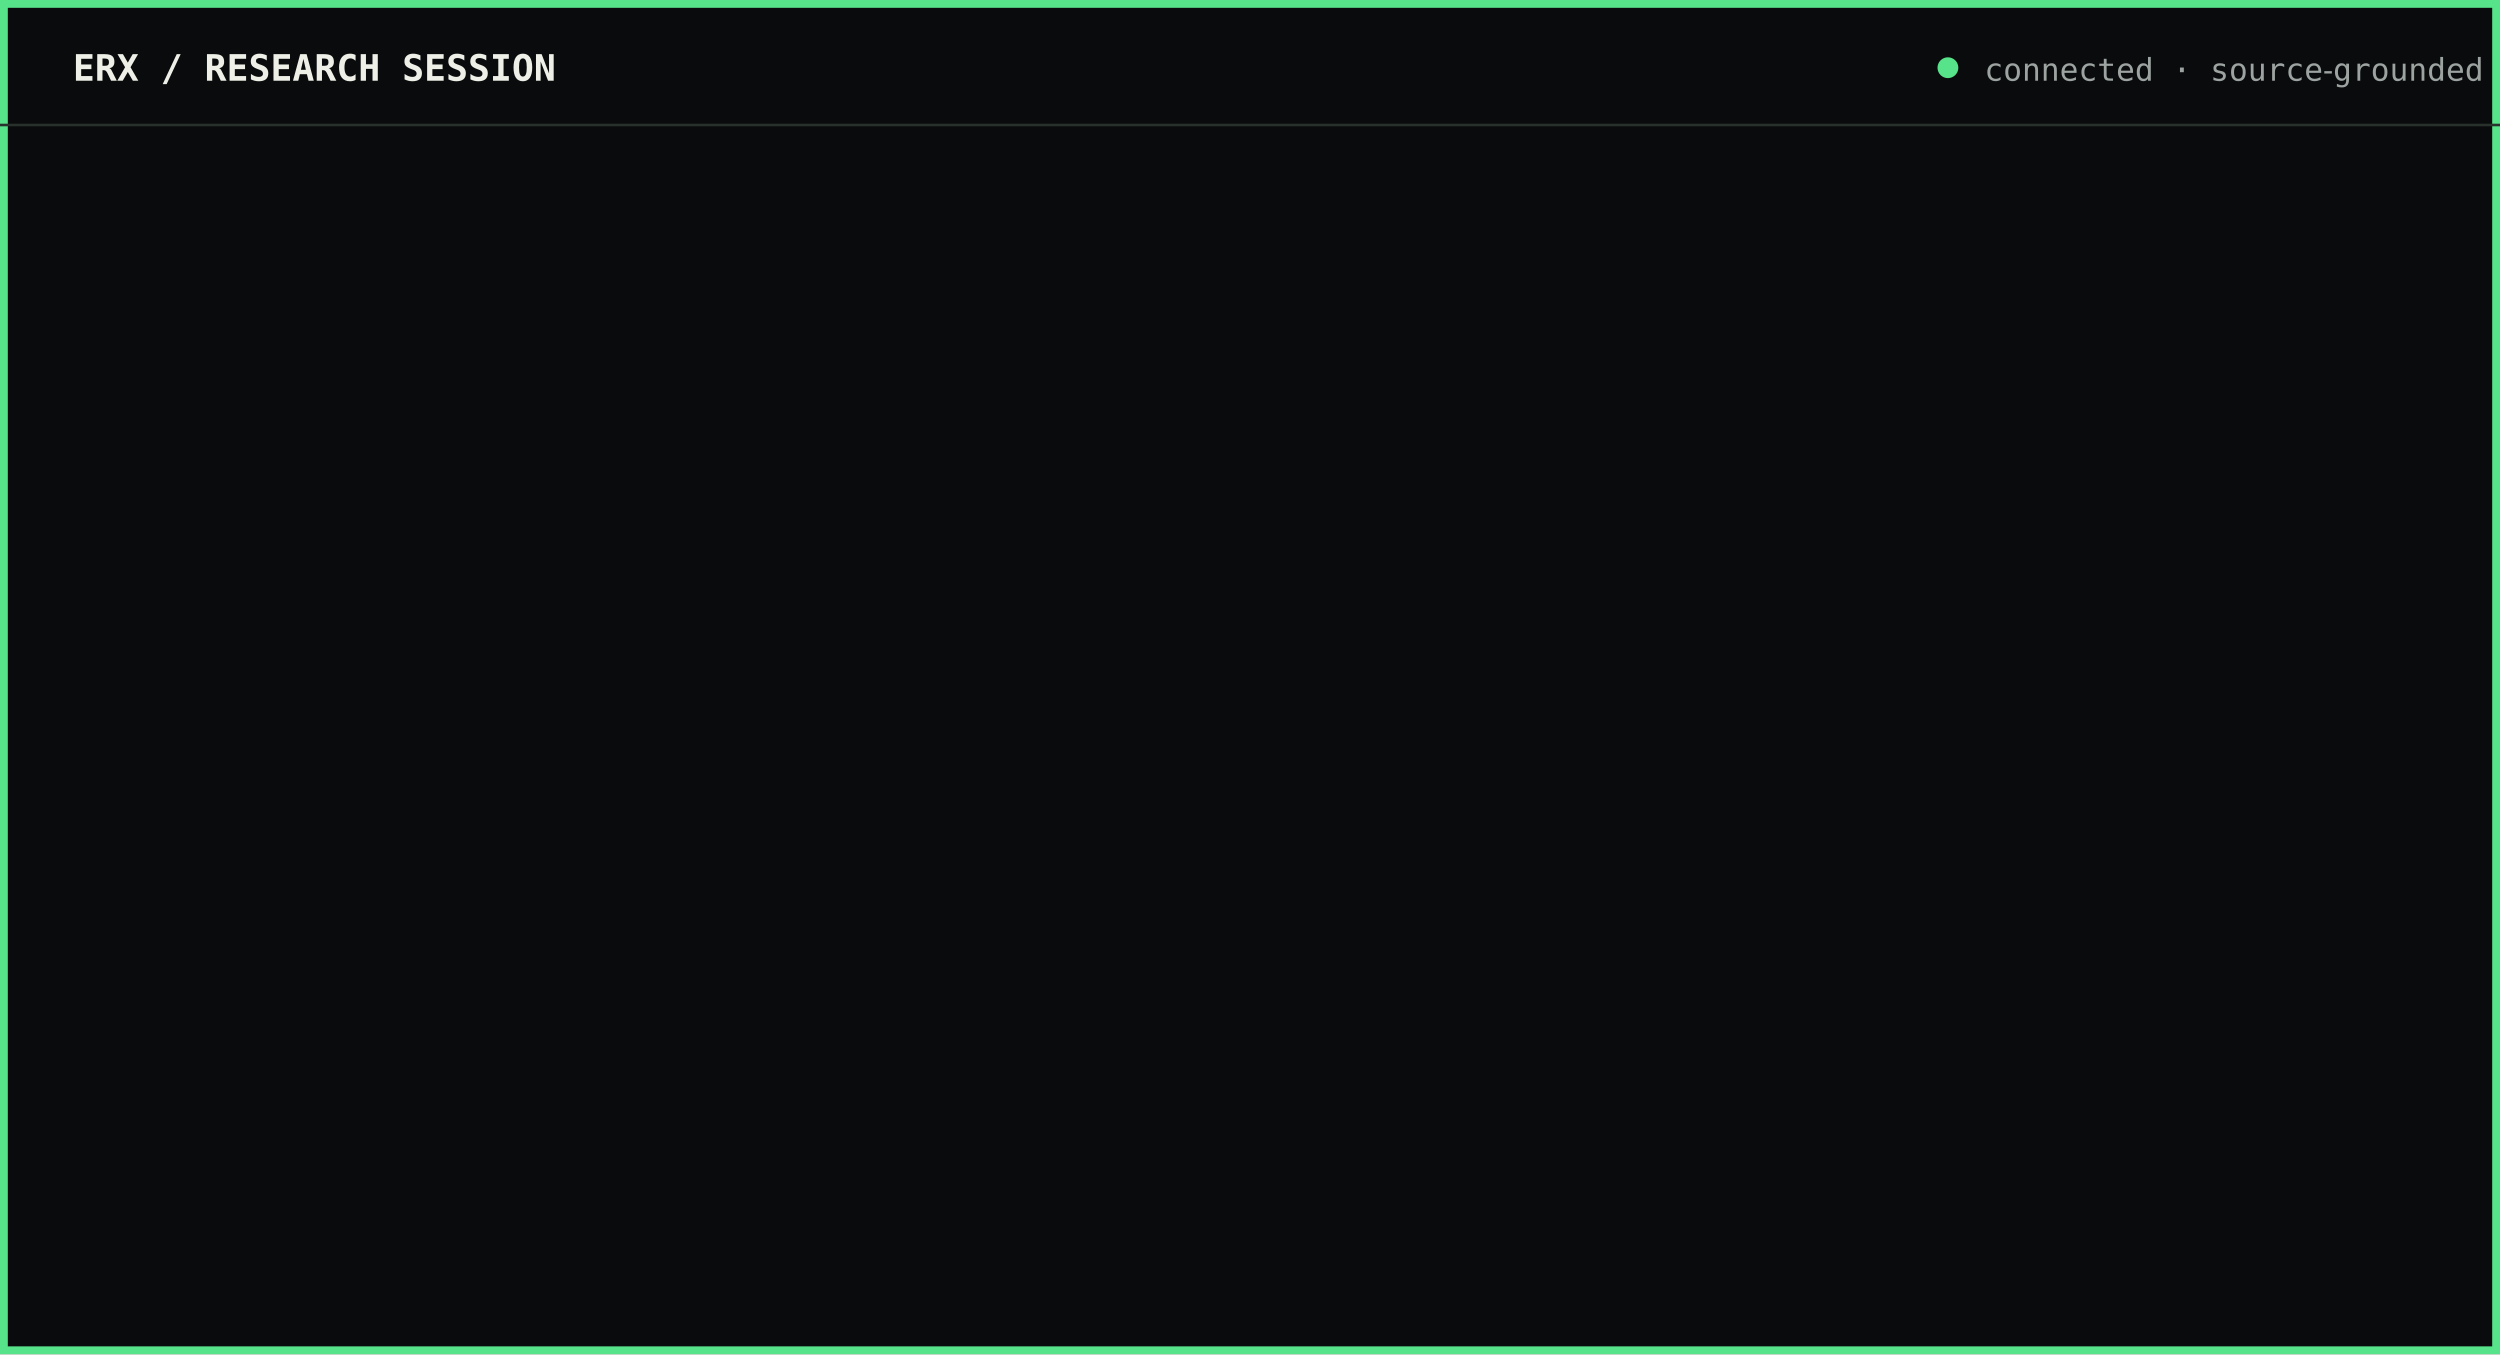
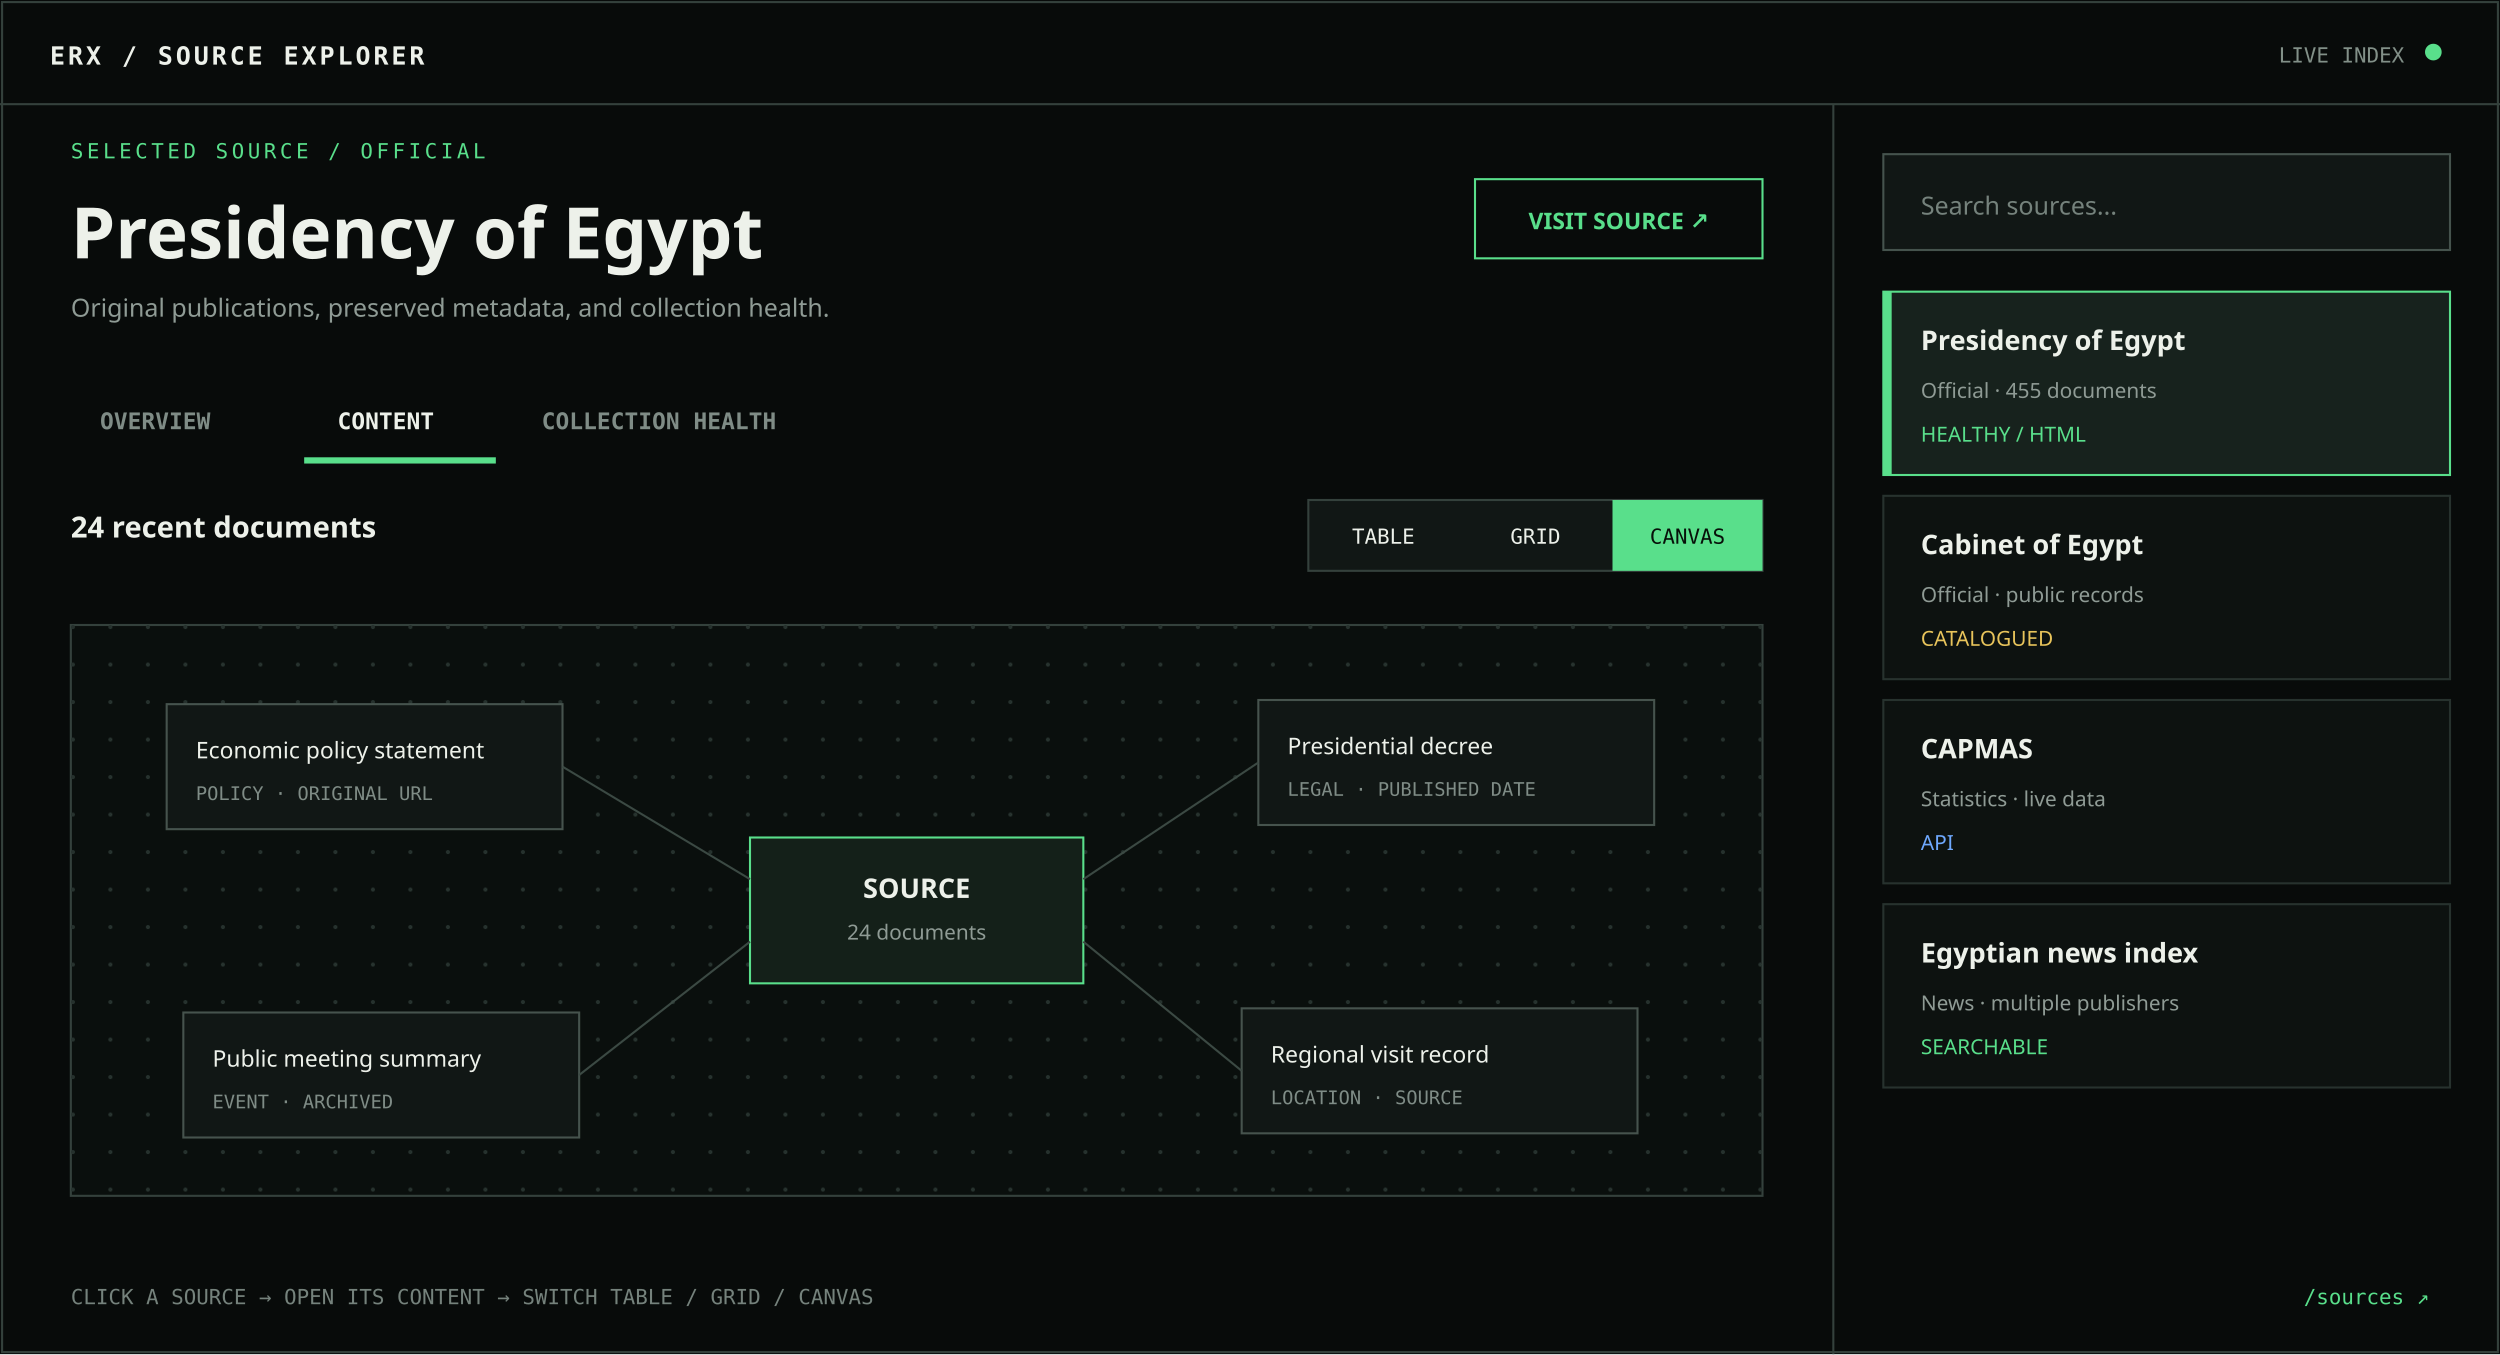
- <svg xmlns="http://www.w3.org/2000/svg" viewBox="0 0 960 520" font-family="'SF Mono',Menlo,Consolas,'Noto Sans Arabic',monospace" role="img" aria-label="عرض متحرك لأدوات ERX: بحث عربي، مقارنة المصادر، وتصدير استشهادات موثقة">
-   <rect width="960" height="520" fill="#090b0c" />
-   <rect x="1.5" y="1.5" width="957" height="517" fill="none" stroke="#57e389" stroke-width="3" />
-   <path d="M0 48h960" stroke="#29312d" />
-   <text x="28" y="31" fill="#eef0e8" font-size="14" font-weight="700">ERX / RESEARCH SESSION</text>
-   <circle cx="748" cy="26" r="4" fill="#57e389">
-     <animate attributeName="opacity" values="1;.25;1" dur="2.4s" repeatCount="indefinite" />
-   </circle>
-   <text x="762" y="31" fill="#9ca3a0" font-size="12">connected · source-grounded · read-only</text>
+ <svg xmlns="http://www.w3.org/2000/svg" viewBox="0 0 1200 650" role="img" aria-labelledby="title desc">
  <defs>
-     <clipPath id="query">
-       <rect x="28" y="64" width="0" height="28">
-         <animate attributeName="width" values="0;0;640;640" keyTimes="0;.02;.17;1" dur="15s" repeatCount="indefinite" />
-       </rect>
-     </clipPath>
-     <clipPath id="export">
-       <rect x="28" y="438" width="0" height="28">
-         <animate attributeName="width" values="0;0;620;620" keyTimes="0;.69;.82;1" dur="15s" repeatCount="indefinite" />
-       </rect>
-     </clipPath>
+     <pattern id="dots" width="18" height="18" patternUnits="userSpaceOnUse">
+       <circle cx="1" cy="1" r="1" fill="#26312d" />
+     </pattern>
  </defs>
-   <g>
-     <animate attributeName="opacity" values="1;1;0;0" keyTimes="0;.94;.99;1" dur="15s" repeatCount="indefinite" />
-     <g clip-path="url(#query)">
-       <text x="28" y="84" fill="#57e389" font-size="15">❯ <tspan fill="#eef0e8">ابحث عن تطورات ملف اللاجئين في مصر مع المصادر.</tspan>
-       </text>
+   <rect width="1200" height="650" fill="#080b0a" />
+   <rect x="1" y="1" width="1198" height="648" fill="none" stroke="#34413c" />
+   <path d="M0 50H1200M880 50V650" stroke="#34413c" />
+   <g font-family="ui-monospace,monospace">
+     <text x="24" y="31" fill="#edf1ea" font-size="12" font-weight="700" letter-spacing="1.4">ERX / SOURCE EXPLORER</text>
+     <circle cx="1168" cy="25" r="4" fill="#59df8b">
+       <animate attributeName="opacity" values="1;.2;1" dur="2.2s" repeatCount="indefinite" />
+     </circle>
+     <text x="1154" y="30" fill="#829088" font-size="10" text-anchor="end">LIVE INDEX</text>
+   </g>
+   <g transform="translate(904 74)" font-family="system-ui,sans-serif">
+     <rect width="272" height="46" fill="#111715" stroke="#45534d" />
+     <text x="18" y="29" fill="#75827c" font-size="12">Search sources...</text>
+     <g transform="translate(0 66)">
+       <rect width="272" height="88" fill="#17221d" stroke="#59df8b" />
+       <rect width="4" height="88" fill="#59df8b" />
+       <text x="18" y="28" fill="#edf1ea" font-size="13" font-weight="700">Presidency of Egypt</text>
+       <text x="18" y="51" fill="#8f9b95" font-size="10">Official · 455 documents</text>
+       <text x="18" y="72" fill="#59df8b" font-size="10">HEALTHY / HTML</text>
    </g>
-     <g opacity="0">
-       <animate attributeName="opacity" values="0;0;1;1" keyTimes="0;.18;.2;1" dur="15s" repeatCount="indefinite" />
-       <text x="28" y="118" fill="#9ca3a0" font-size="13">⚙ search_egypt { query: "اللاجئين في مصر", mode: "hybrid" }</text>
+     <g transform="translate(0 164)">
+       <rect width="272" height="88" fill="#0d1210" stroke="#27322e" />
+       <text x="18" y="28" fill="#edf1ea" font-size="13" font-weight="700">Cabinet of Egypt</text>
+       <text x="18" y="51" fill="#8f9b95" font-size="10">Official · public records</text>
+       <text x="18" y="72" fill="#e8c45b" font-size="10">CATALOGUED</text>
    </g>
-     <g opacity="0">
-       <animate attributeName="opacity" values="0;0;1;1" keyTimes="0;.24;.27;1" dur="15s" repeatCount="indefinite" />
-       <rect x="28" y="142" width="904" height="104" fill="#0e1311" stroke="#29312d" />
-       <text x="48" y="169" fill="#57e389" font-size="12">RESULT / 01</text>
-       <text x="48" y="195" fill="#eef0e8" font-size="15" font-weight="700">وثيقة مرتبطة بالاستعلام</text>
-       <text x="48" y="220" fill="#9ca3a0" font-size="12">publisher · publication date · original URL · archive date · match reason</text>
-       <rect x="792" y="165" width="116" height="30" fill="#57e389" />
-       <text x="850" y="185" fill="#07100a" font-size="11" text-anchor="middle" font-weight="700">SOURCE LINK</text>
+     <g transform="translate(0 262)">
+       <rect width="272" height="88" fill="#0d1210" stroke="#27322e" />
+       <text x="18" y="28" fill="#edf1ea" font-size="13" font-weight="700">CAPMAS</text>
+       <text x="18" y="51" fill="#8f9b95" font-size="10">Statistics · live data</text>
+       <text x="18" y="72" fill="#6ea8fe" font-size="10">API</text>
    </g>
-     <g opacity="0">
-       <animate attributeName="opacity" values="0;0;1;1" keyTimes="0;.36;.39;1" dur="15s" repeatCount="indefinite" />
-       <text x="28" y="282" fill="#57e389" font-size="15">❯ <tspan fill="#eef0e8">قارن التغطية ولا تعتبر التكرار تحققًا.</tspan>
-       </text>
-       <text x="28" y="314" fill="#9ca3a0" font-size="13">⚙ compare_sources { query: "اللاجئين في مصر" }</text>
-     </g>
-     <g opacity="0">
-       <animate attributeName="opacity" values="0;0;1;1" keyTimes="0;.47;.5;1" dur="15s" repeatCount="indefinite" />
-       <path d="M28 346h904M28 398h904" stroke="#29312d" />
-       <circle cx="50" cy="372" r="5" fill="#57e389" />
-       <text x="68" y="377" fill="#eef0e8" font-size="13">official / legal / academic / statistical / news / rights sources</text>
-       <text x="932" y="377" fill="#9ca3a0" font-size="12" text-anchor="end">agreement ≠ independent verification</text>
-     </g>
-     <g clip-path="url(#export)">
-       <text x="28" y="458" fill="#57e389" font-size="15">❯ <tspan fill="#eef0e8">صدّر المراجع بصيغة BibTeX مع الروابط الأصلية.</tspan>
-       </text>
-     </g>
-     <g opacity="0">
-       <animate attributeName="opacity" values="0;0;1;1" keyTimes="0;.84;.87;1" dur="15s" repeatCount="indefinite" />
-       <text x="28" y="490" fill="#57e389" font-size="13">✓ export_references <tspan fill="#9ca3a0">— title · publisher · published_at · original_url · archived_at</tspan>
-       </text>
+     <g transform="translate(0 360)">
+       <rect width="272" height="88" fill="#0d1210" stroke="#27322e" />
+       <text x="18" y="28" fill="#edf1ea" font-size="13" font-weight="700">Egyptian news index</text>
+       <text x="18" y="51" fill="#8f9b95" font-size="10">News · multiple publishers</text>
+       <text x="18" y="72" fill="#59df8b" font-size="10">SEARCHABLE</text>
    </g>
  </g>
+   <g transform="translate(34 76)" font-family="system-ui,sans-serif">
+     <text fill="#59df8b" font-family="ui-monospace,monospace" font-size="10" letter-spacing="1.7">SELECTED SOURCE / OFFICIAL</text>
+     <text y="48" fill="#edf1ea" font-size="34" font-weight="680">Presidency of Egypt</text>
+     <text y="76" fill="#8f9b95" font-size="12">Original publications, preserved metadata, and collection health.</text>
+     <rect x="674" y="10" width="138" height="38" fill="none" stroke="#59df8b" />
+     <text x="743" y="34" fill="#59df8b" font-size="11" font-weight="700" text-anchor="middle">VISIT SOURCE ↗</text>
+     <g transform="translate(0 106)" font-family="ui-monospace,monospace" font-size="11" font-weight="700">
+       <text x="14" y="24" fill="#7f8c86">OVERVIEW</text>
+       <text x="128" y="24" fill="#edf1ea">CONTENT</text>
+       <text x="226" y="24" fill="#7f8c86">COLLECTION HEALTH</text>
+       <path d="M112 39H204" stroke="#59df8b" stroke-width="3" />
+     </g>
+     <g transform="translate(0 164)">
+       <text y="18" fill="#edf1ea" font-size="14" font-weight="700">24 recent documents</text>
+       <g transform="translate(594 0)" font-family="ui-monospace,monospace" font-size="10">
+         <rect width="218" height="34" fill="#111715" stroke="#34413c" />
+         <rect x="146" width="72" height="34" fill="#59df8b">
+           <animate attributeName="x" values="0;0;73;73;146;146;0" keyTimes="0;.25;.28;.55;.58;.85;1" dur="9s" repeatCount="indefinite" />
+         </rect>
+         <text x="36" y="21" fill="#edf1ea" text-anchor="middle">TABLE</text>
+         <text x="109" y="21" fill="#edf1ea" text-anchor="middle">GRID</text>
+         <text x="182" y="21" fill="#071009" text-anchor="middle">CANVAS</text>
+       </g>
+     </g>
+     <g transform="translate(0 224)">
+       <rect width="812" height="274" fill="#0a0f0d" stroke="#34413c" />
+       <rect width="812" height="274" fill="url(#dots)" />
+       <g transform="translate(326 102)">
+         <rect width="160" height="70" fill="#142019" stroke="#59df8b" />
+         <text x="80" y="29" fill="#edf1ea" font-size="13" font-weight="700" text-anchor="middle">SOURCE</text>
+         <text x="80" y="49" fill="#8f9b95" font-size="10" text-anchor="middle">24 documents</text>
+       </g>
+       <g fill="#111715" stroke="#46534d" font-family="system-ui,sans-serif" font-size="10">
+         <rect x="46" y="38" width="190" height="60" />
+         <rect x="570" y="36" width="190" height="60" />
+         <rect x="54" y="186" width="190" height="60" />
+         <rect x="562" y="184" width="190" height="60" />
+       </g>
+       <g stroke="#3b4943">
+         <path d="M236 68 326 122M570 66 486 122M244 216 326 152M562 214 486 152" />
+       </g>
+       <g fill="#edf1ea" font-family="system-ui,sans-serif" font-size="11">
+         <text x="60" y="64">Economic policy statement</text>
+         <text x="584" y="62">Presidential decree</text>
+         <text x="68" y="212">Public meeting summary</text>
+         <text x="576" y="210">Regional visit record</text>
+       </g>
+       <g fill="#7f8c86" font-family="ui-monospace,monospace" font-size="9">
+         <text x="60" y="84">POLICY · ORIGINAL URL</text>
+         <text x="584" y="82">LEGAL · PUBLISHED DATE</text>
+         <text x="68" y="232">EVENT · ARCHIVED</text>
+         <text x="576" y="230">LOCATION · SOURCE</text>
+       </g>
+     </g>
+   </g>
+   <text x="34" y="626" fill="#75827c" font-family="ui-monospace,monospace" font-size="10">CLICK A SOURCE → OPEN ITS CONTENT → SWITCH TABLE / GRID / CANVAS</text>
+   <text x="1166" y="626" fill="#59df8b" font-family="ui-monospace,monospace" font-size="10" text-anchor="end">/sources ↗</text>
</svg>
